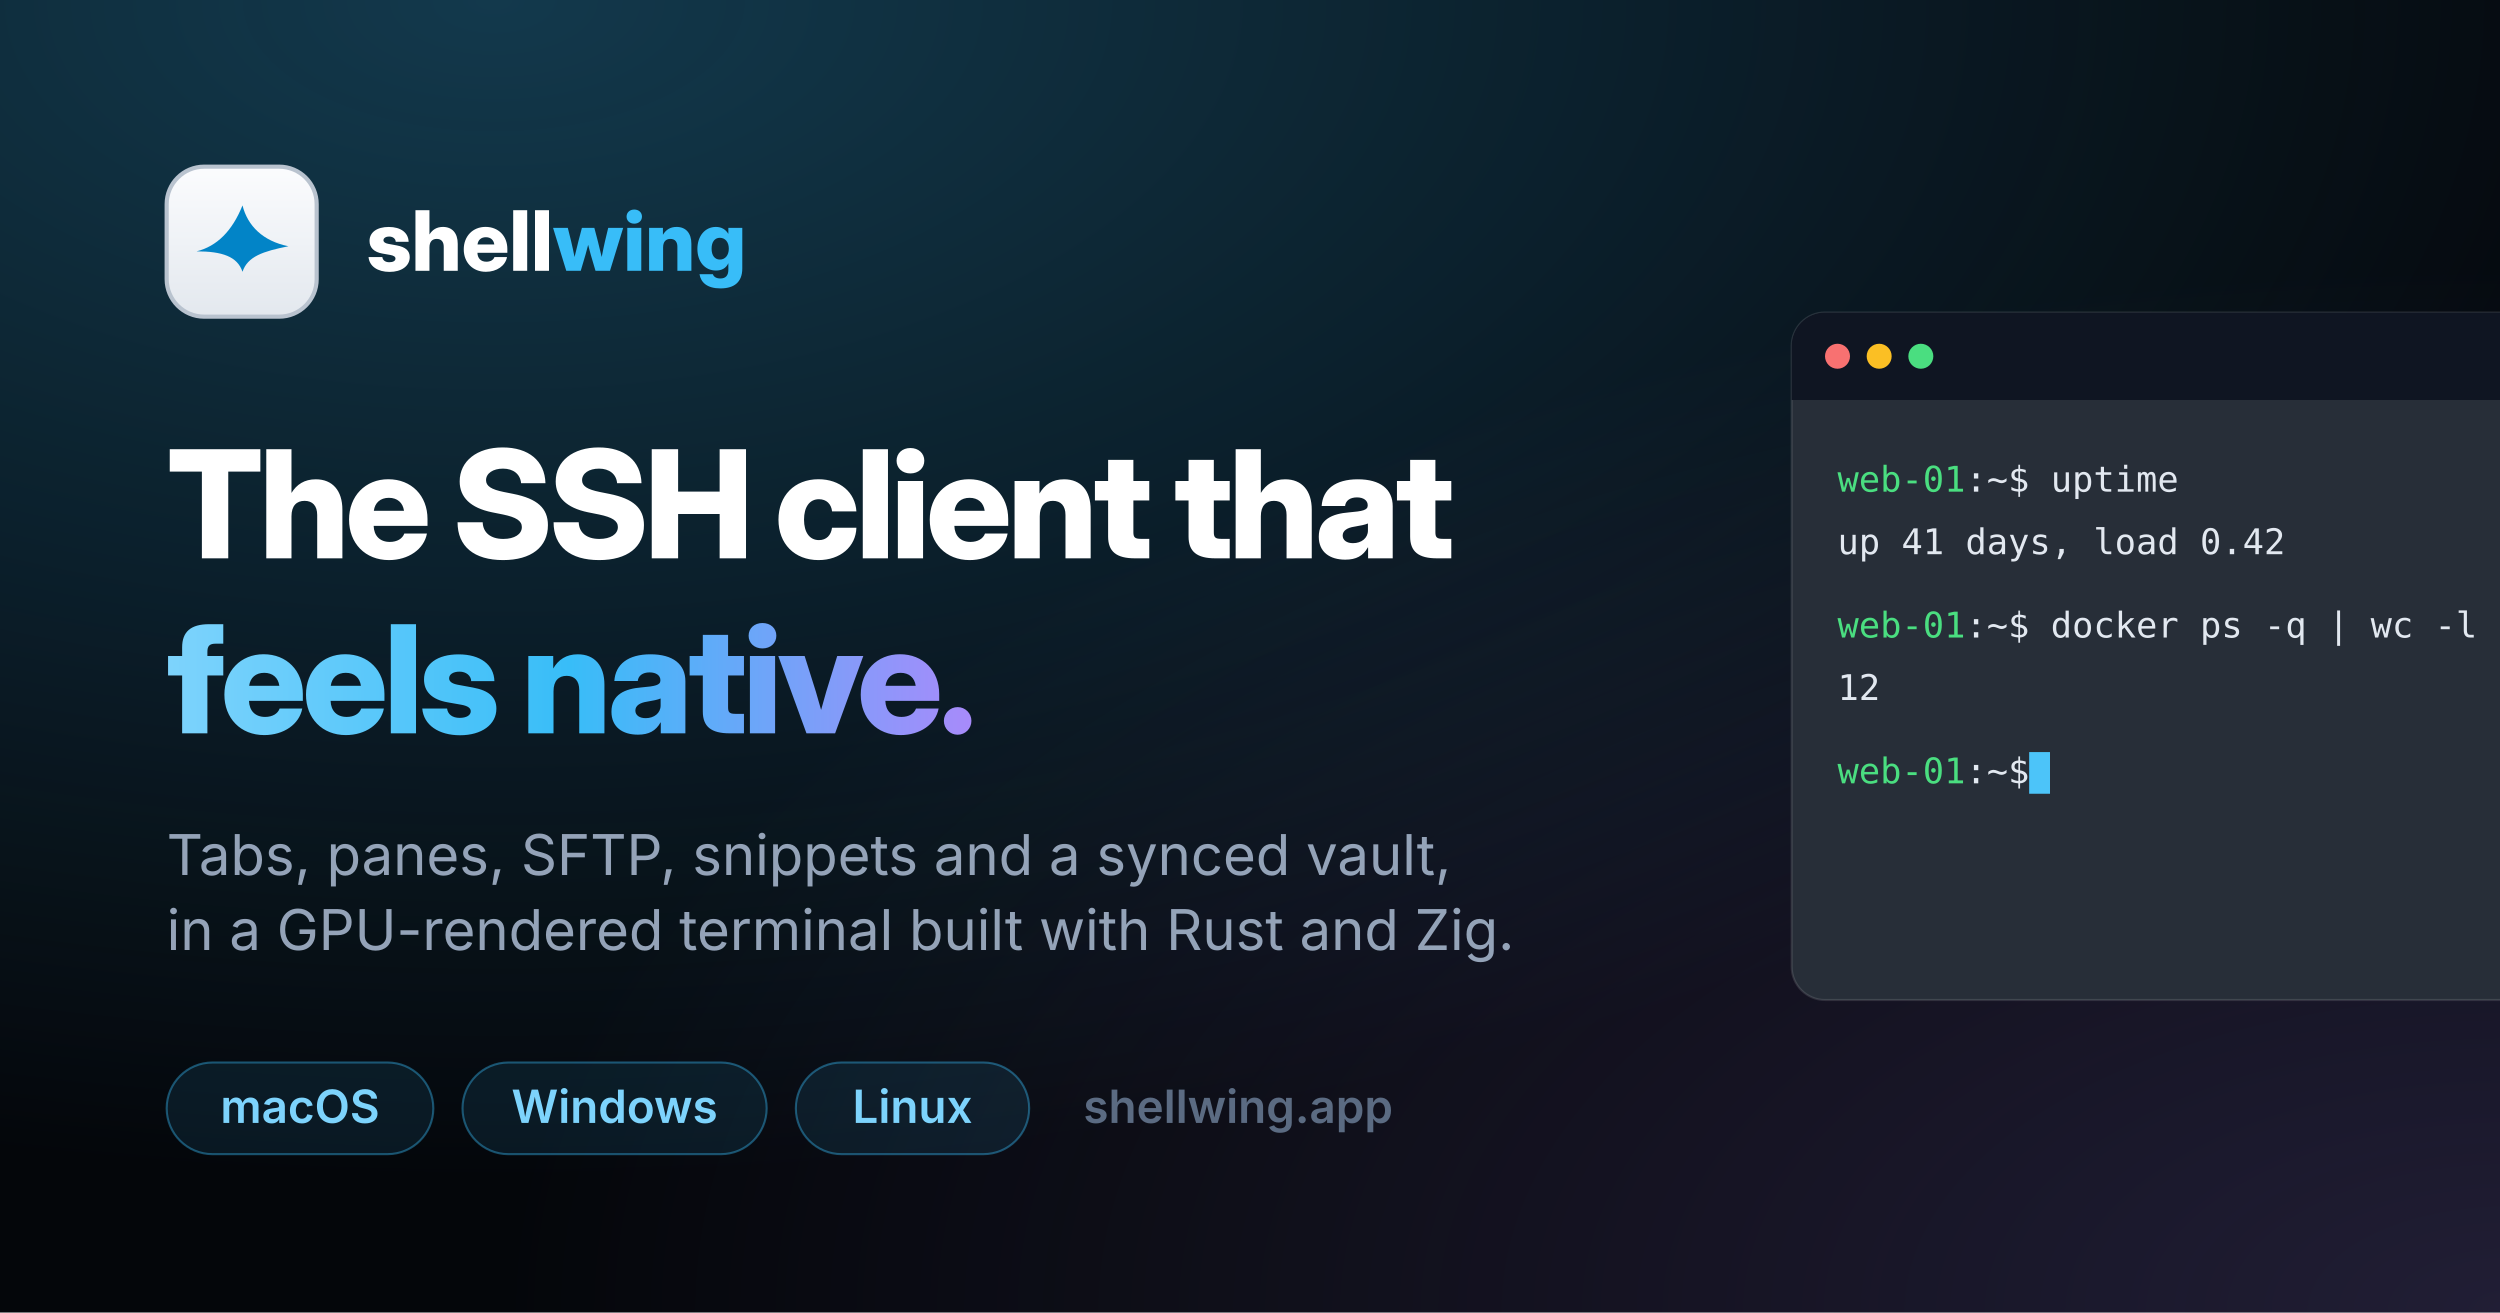
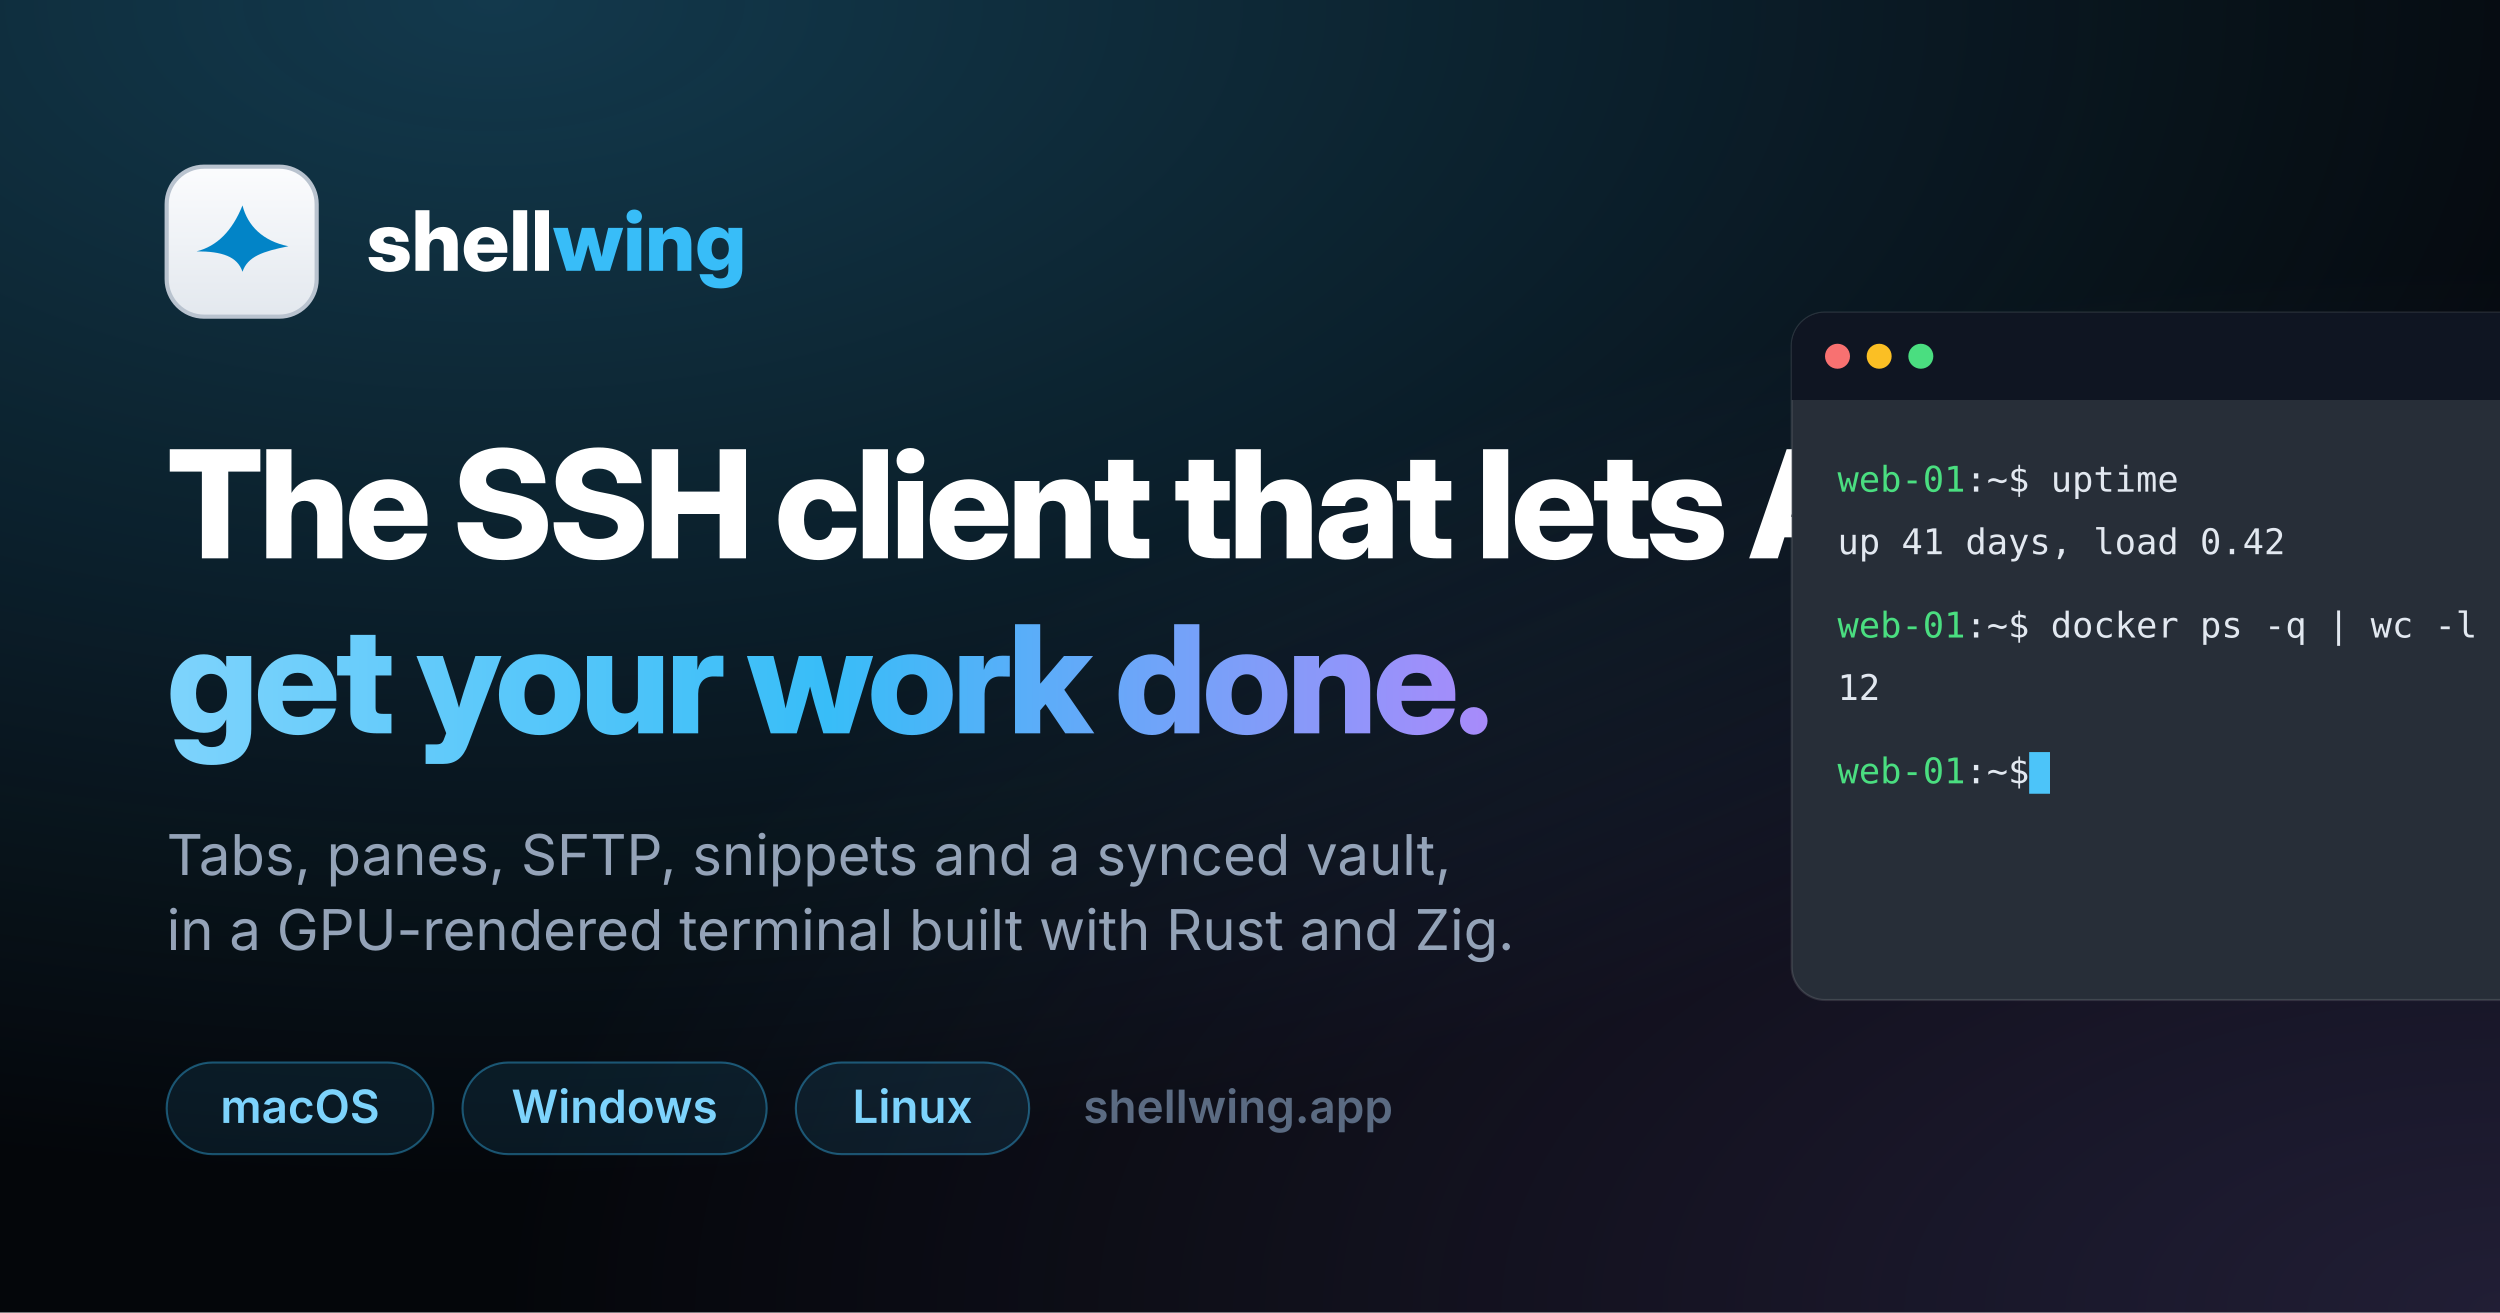
<svg xmlns="http://www.w3.org/2000/svg" width="1200" height="630" viewBox="0 0 1200 630">
  <defs>
    <radialGradient id="glow" cx="0.2" cy="0" r="0.9">
      <stop offset="0" stop-color="#38bdf8" stop-opacity="0.28" />
      <stop offset="1" stop-color="#38bdf8" stop-opacity="0" />
    </radialGradient>
    <radialGradient id="glow2" cx="1" cy="1" r="0.8">
      <stop offset="0" stop-color="#a78bfa" stop-opacity="0.18" />
      <stop offset="1" stop-color="#a78bfa" stop-opacity="0" />
    </radialGradient>
    <linearGradient id="title" x1="0" y1="0" x2="1" y2="0">
      <stop offset="0" stop-color="#7dd3fc" />
      <stop offset="0.5" stop-color="#38bdf8" />
      <stop offset="1" stop-color="#a78bfa" />
    </linearGradient>
    <linearGradient id="tile" x1="0" y1="0" x2="0" y2="1">
      <stop offset="0" stop-color="#fbfcfe" />
      <stop offset="1" stop-color="#e3e8ee" />
    </linearGradient>
  </defs>
  <rect width="1200" height="630" fill="#04060a" />
  <rect width="1200" height="630" fill="url(#glow)" />
  <rect width="1200" height="630" fill="url(#glow2)" />
  <g transform="translate(80 80)">
    <rect x="0" y="0" width="72" height="72" rx="18" fill="url(#tile)" stroke="#b9c3cf" stroke-width="2" />
    <path d="M3 17c4-1 7-4 9-9 1 4 4 7 9 8-5 1-8 2-9 5-1-3-4-4-9-4z" transform="translate(7 -1) scale(2.45)" fill="#0284c7" />
    <text x="96" y="50" font-family="Inter Display, Inter, sans-serif" font-size="40" font-weight="800" fill="#ffffff">shell<tspan fill="#38bdf8">wing</tspan>
    </text>
  </g>
-   <text x="80" y="268" font-family="Inter Display, Inter, sans-serif" font-size="72" font-weight="800" letter-spacing="-2" fill="#ffffff">The SSH client that</text>
-   <text x="80" y="352" font-family="Inter Display, Inter, sans-serif" font-size="72" font-weight="800" letter-spacing="-2" fill="url(#title)">feels native.</text>
+   <text x="80" y="268" font-family="Inter Display, Inter, sans-serif" font-size="72" font-weight="800" letter-spacing="-2" fill="#ffffff">The SSH client that lets AI</text>
+   <text x="80" y="352" font-family="Inter Display, Inter, sans-serif" font-size="72" font-weight="800" letter-spacing="-2" fill="url(#title)">get your work done.</text>
  <text x="80" y="420" font-family="Inter, sans-serif" font-size="27" fill="#94a3b8">Tabs, panes, SFTP, snippets and a synced vault,</text>
  <text x="80" y="456" font-family="Inter, sans-serif" font-size="27" fill="#94a3b8">in a GPU-rendered terminal built with Rust and Zig.</text>
  <g font-family="Inter, sans-serif" font-size="22" font-weight="600" fill="#7dd3fc">
    <rect x="80" y="510" width="128" height="44" rx="22" fill="#38bdf8" fill-opacity="0.1" stroke="#38bdf8" stroke-opacity="0.4" />
    <text x="144" y="539" text-anchor="middle">macOS</text>
    <rect x="222" y="510" width="146" height="44" rx="22" fill="#38bdf8" fill-opacity="0.1" stroke="#38bdf8" stroke-opacity="0.4" />
    <text x="295" y="539" text-anchor="middle">Windows</text>
    <rect x="382" y="510" width="112" height="44" rx="22" fill="#38bdf8" fill-opacity="0.1" stroke="#38bdf8" stroke-opacity="0.4" />
    <text x="438" y="539" text-anchor="middle">Linux</text>
    <text x="520" y="539" fill="#5b6b82">shellwing.app</text>
  </g>
  <g transform="translate(860 150)">
    <rect x="0" y="0" width="420" height="330" rx="16" fill="#272e38" stroke="#ffffff" stroke-opacity="0.12" />
    <path d="M16 0h388a16 16 0 0 1 16 16v26H0V16A16 16 0 0 1 16 0z" fill="#0f1522" />
    <circle cx="22" cy="21" r="6" fill="#f87171" />
    <circle cx="42" cy="21" r="6" fill="#fbbf24" />
    <circle cx="62" cy="21" r="6" fill="#4ade80" />
    <g font-family="JetBrains Mono, DejaVu Sans Mono, monospace" font-size="17">
      <text x="22" y="86" fill="#4ade80">web-01<tspan fill="#e2e8f0">:~$ uptime</tspan>
      </text>
      <text x="22" y="116" fill="#e2e8f0">up 41 days, load 0.42</text>
      <text x="22" y="156" fill="#4ade80">web-01<tspan fill="#e2e8f0">:~$ docker ps -q | wc -l</tspan>
      </text>
      <text x="22" y="186" fill="#e2e8f0">12</text>
      <text x="22" y="226" fill="#4ade80">web-01<tspan fill="#e2e8f0">:~$ </tspan>
      </text>
      <rect x="114" y="211" width="10" height="20" fill="#4cc4f9" />
    </g>
  </g>
</svg>
